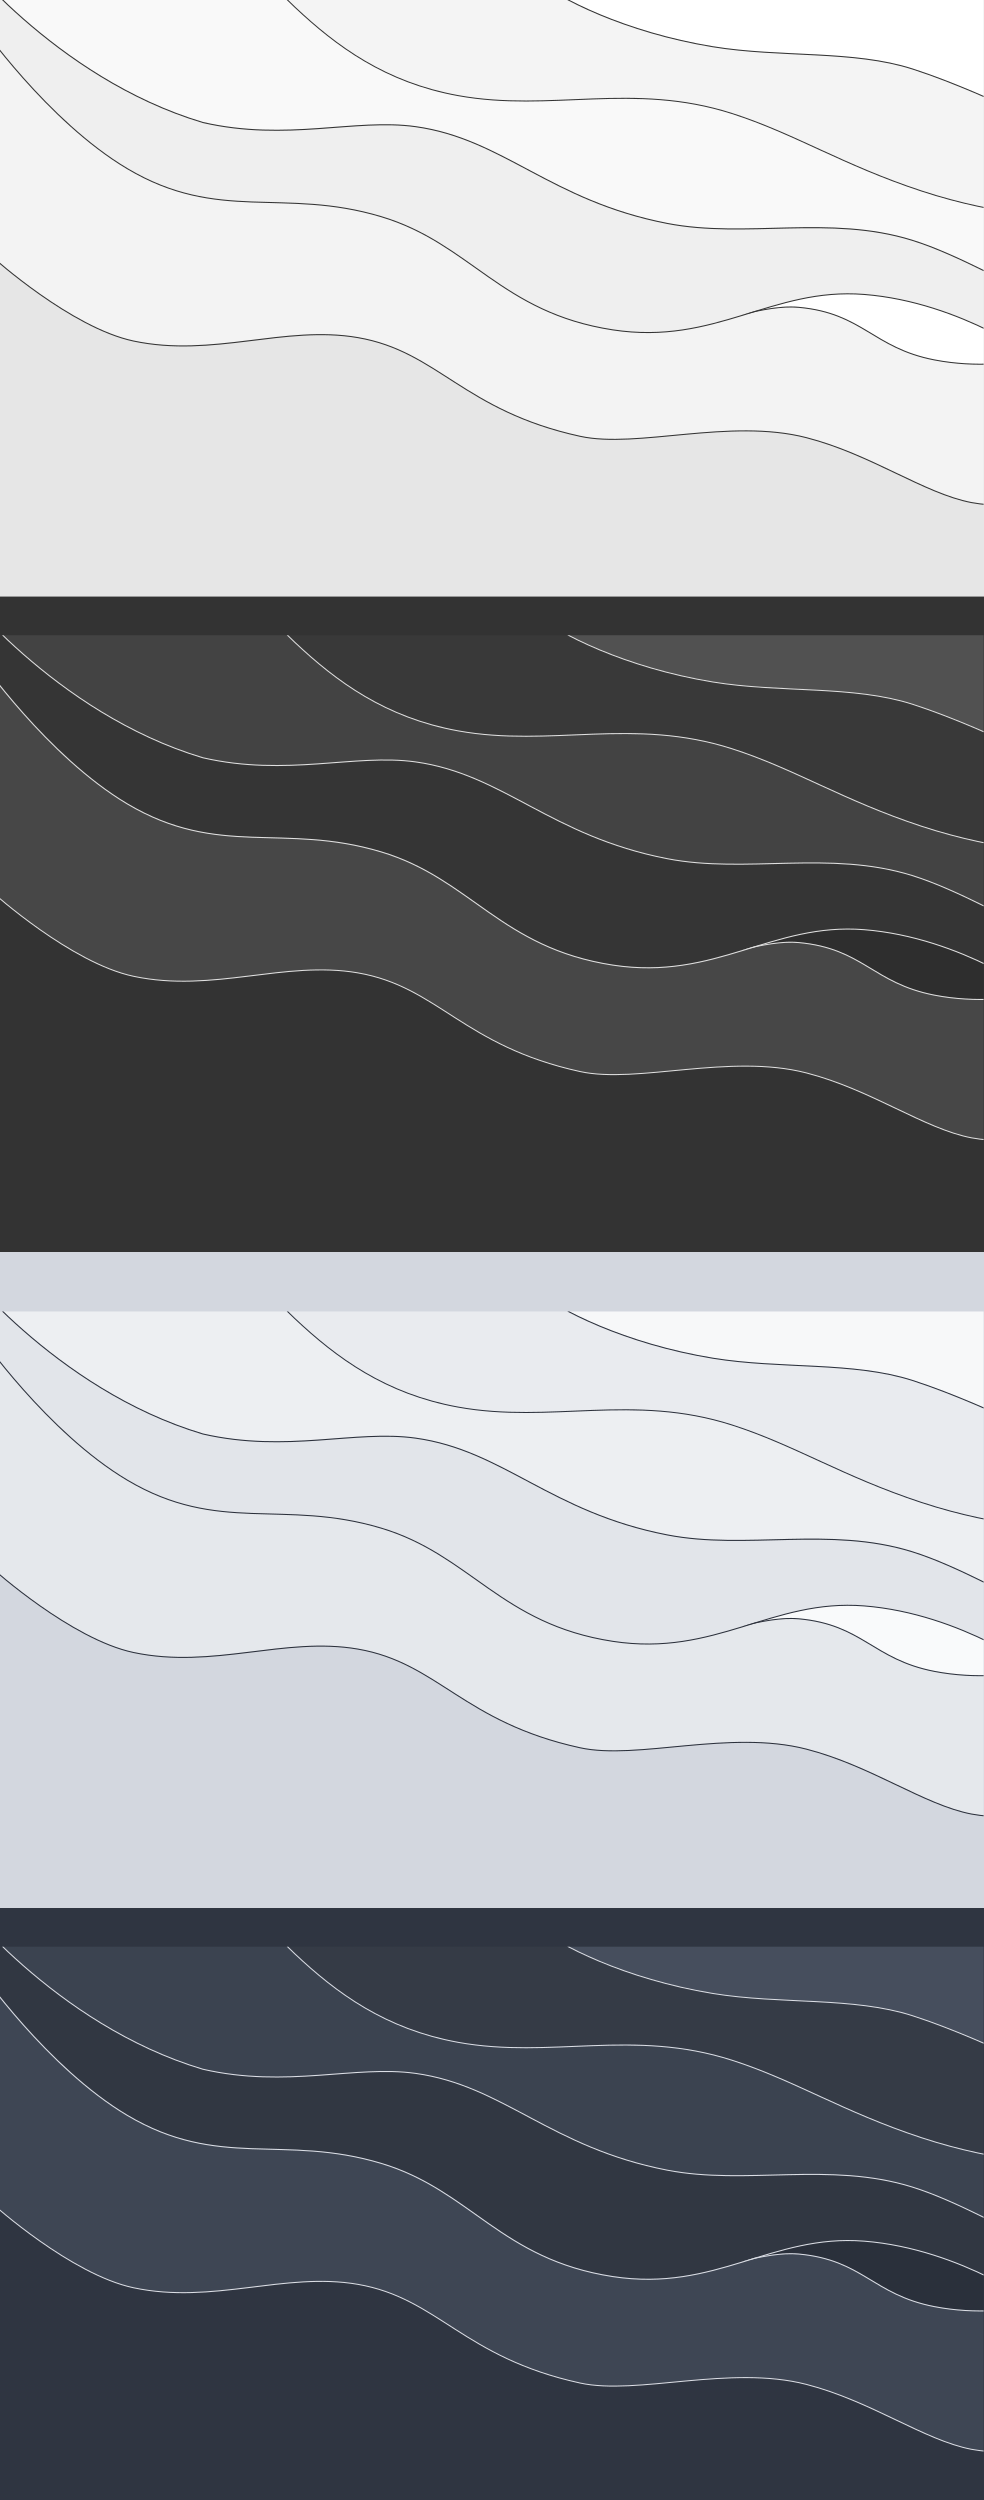
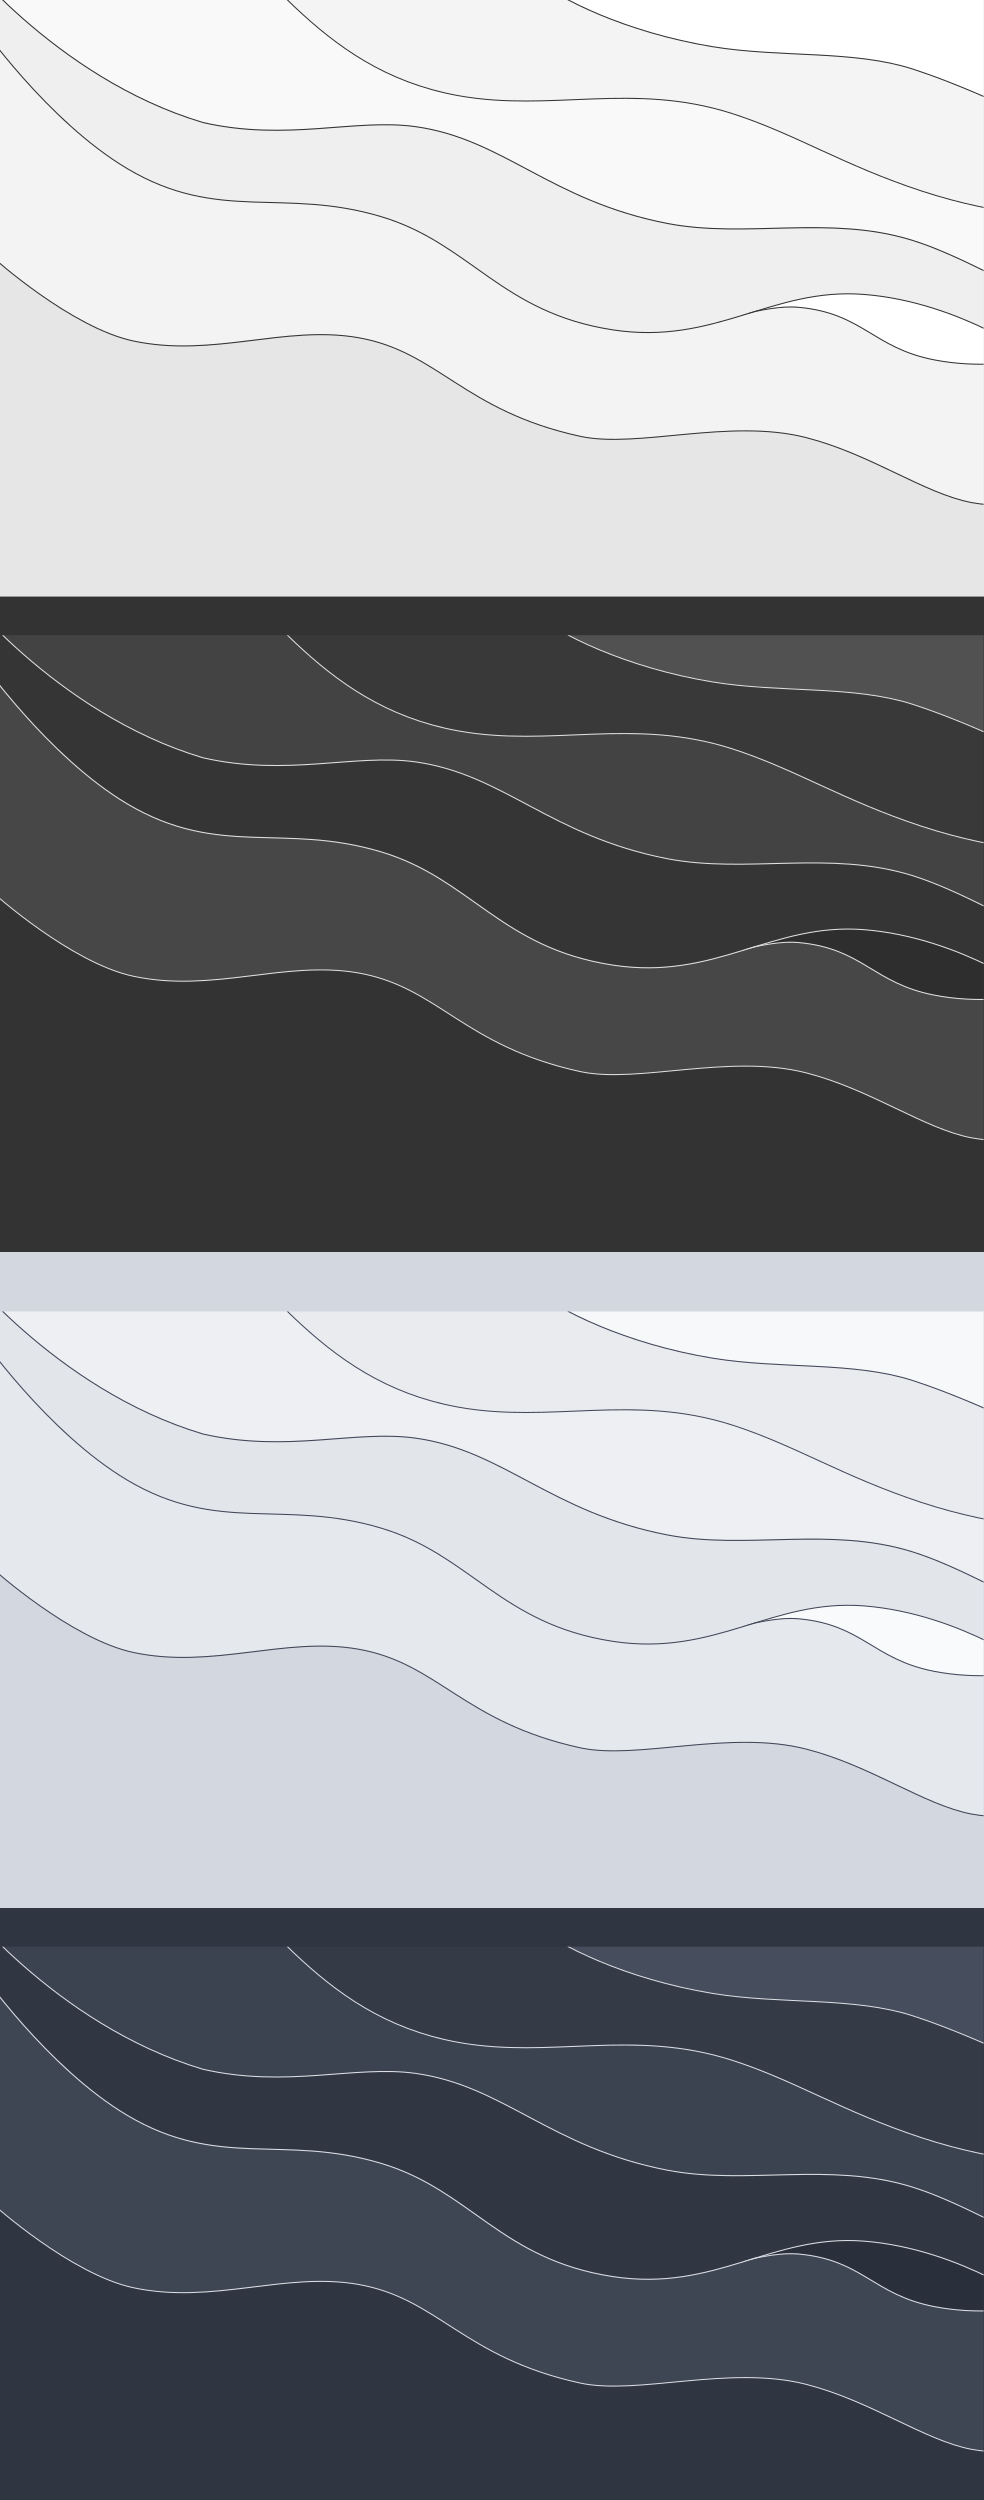
<svg xmlns="http://www.w3.org/2000/svg" width="1920" height="4880" version="1.1" viewBox="0 0 1920 4880" id="svg131">
  <defs id="defs5">
    <clipPath id="clipPath840">
      <rect width="508" height="285.75" fill="#d9d9d9" stroke-linecap="round" stroke-linejoin="round" stroke-width=".257" style="paint-order:stroke fill markers" id="rect2" />
    </clipPath>
  </defs>
  <rect x="-200" y="1164.1" width="2320" height="1280" rx=".996" ry=".975" fill="#333333" stop-color="#000000" stroke-linecap="round" stroke-linejoin="round" stroke-width="3.94" style="paint-order:normal" id="rect7" />
  <rect x="-200" y="-115.95" width="2320" height="1280" rx=".996" ry=".975" fill="#e6e6e6" stop-color="#000000" stroke-linecap="round" stroke-linejoin="round" stroke-width="3.94" style="paint-order:normal" id="rect9" />
  <g id="background-Light">
    <rect x="-1.04e-5" width="1920" height="1080" fill="none" stroke-width="3.78" id="rect11" />
    <g transform="matrix(3.7795 0 0 3.7795 -1.04e-5 0)" clip-path="url(#clipPath840)" stroke-linecap="round" id="g37">
      <path d="m-7.601 15.795 4.3 117.1s40.16 36.159 72.331 42.981c40.942 8.682 77.898-8.316 115.82-1.775 41.573 7.17 54.4 37.754 114.76 50.966 29.496 6.457 77.227-9.509 116.95 0.721 33.569 8.645 60.777 28.82 85.249 33.521 10.263 1.972 30.711 2.206 30.711 2.206l-0.79-75.919c-11.676 2.092-29.667 3.805-49.158 0.017-31.698-6.16-36.835-24.095-69.984-27.146-6.929-0.638-14.697 0.456-22.922 2.198-21.844 6.716-43.805 13.928-73.144 9.438-57.74-8.836-73.392-44.639-119.64-58.48-50.718-15.18-83.915 3.231-131-24.741-34.742-20.641-64.81-59.338-73.482-71.088z" color="#000000" fill="#ffffff" opacity=".5" stroke-width="1.058" style="-inkscape-stroke:none" id="path13" />
      <path id="path15" style="-inkscape-stroke:none;fill:#333333" d="M 528.91 -136.25 L -13.54 -131.588 L -3.821 133.142 L -3.653 133.293 C -3.653 133.293 6.409 142.352 20.497 152.264 C 34.585 162.175 52.693 172.957 68.921 176.398 C 110.063 185.122 147.047 168.122 184.761 174.627 C 205.432 178.192 218.943 187.568 234.902 197.768 C 250.861 207.968 269.242 218.966 299.498 225.588 C 314.393 228.849 333.726 226.448 354.301 224.543 C 374.876 222.638 396.682 221.219 416.43 226.305 C 449.873 234.917 477.035 255.092 501.711 259.832 C 512.094 261.827 532.516 262.048 532.516 262.048 L 533.057 262.055 L 533.051 261.514 L 528.91 -136.25 z M 527.861 -135.181 L 531.199 185.683 C 531.368 185.653 531.564 185.626 531.73 185.596 L 532.52 261.515 C 532.52 261.515 512.072 261.281 501.809 259.309 C 477.337 254.608 450.129 234.433 416.56 225.788 C 376.837 215.558 329.106 231.524 299.61 225.067 C 239.25 211.855 226.423 181.271 184.85 174.101 C 146.928 167.56 109.972 184.558 69.03 175.876 C 36.859 169.054 -3.301 132.895 -3.301 132.895 L -7.601 15.795 L -7.6 15.794 C -7.458 15.987 -7.2 16.319 -7.047 16.525 L -12.447 -130.537 L 527.861 -135.181 z " />
      <path d="m537.57 82.146 0.518 102.16c4.538-1.042 7.183-1.913 7.183-1.913l-0.727-99.669zm-100.01 69.333c-17.537 0.079-32.685 4.512-47.888 9.187 8.225-1.742 15.993-2.836 22.921-2.198 33.149 3.051 38.286 20.986 69.984 27.146 21.706 4.218 41.555 1.62 52.876-0.733-9.528-6.587-45.634-29.656-89.146-33.077-2.986-0.235-5.898-0.337-8.747-0.324z" color="#000000" fill="#ffffff" stroke-width="1.058" style="-inkscape-stroke:none" id="path17" />
      <path id="path19" style="-inkscape-stroke:none;fill:#333333" d="M 537.57 81.615 L 537.573 82.146 L 544.543 82.724 L 545.27 182.393 C 545.27 182.393 542.626 183.263 538.09 184.305 L 538.093 184.852 C 542.738 183.789 545.44 182.897 545.44 182.897 L 545.805 182.776 L 545.801 182.391 L 545.07 82.241 L 537.57 81.615 z M 408.61 158.285 C 402.777 158.263 396.443 159.238 389.811 160.637 C 387.487 161.346 385.167 162.051 382.834 162.761 C 393.625 160.183 403.803 158.19 412.542 158.995 C 429.025 160.512 438.476 165.7 447.855 171.329 C 457.233 176.957 466.536 183.036 482.474 186.134 C 504.598 190.433 524.79 187.682 536.067 185.291 C 535.922 185.19 535.679 185.031 535.451 184.881 C 524.13 187.234 504.282 189.832 482.577 185.614 C 450.879 179.454 445.742 161.518 412.593 158.467 C 411.294 158.348 409.966 158.289 408.61 158.285 z " />
      <path d="m-15.294-162.99 551.77 28.514-0.066-12.906zm4.235 149.88 0.71 25.136s35.014 50.363 76.23 74.85c47.085 27.972 80.282 9.561 131 24.741 46.248 13.841 61.9 49.644 119.64 58.48 53.078 8.122 82.01-22.056 129.78-18.301 50.803 3.994 91.798 34.942 91.798 34.942l-0.175-34.545c-1.777-0.453-3.468-0.879-6.205-1.603-7.633-2.017-36.279-19.226-60.594-26.778-42.652-13.248-85.919-0.805-126.45-8.678-60.435-11.738-84.454-43.625-130-49.987-31.395-4.385-66.568 7.779-109.85-2.145-55.32-16.542-96.821-55.448-115.88-76.113z" color="#000000" fill="#ffffff" opacity=".35" stroke-width="1.058" style="-inkscape-stroke:none" id="path21" />
      <path id="path23" style="-inkscape-stroke:none;fill:#333333" d="M -15.838 -163.53 L -10.873 12.21 L -10.783 12.341 C -10.783 12.341 24.235 62.76 65.611 87.343 C 89.244 101.383 109.448 103.793 130.001 104.585 C 150.554 105.377 171.459 104.571 196.731 112.136 C 219.75 119.025 235.16 131.381 252.09 143.18 C 269.02 154.978 287.472 166.199 316.441 170.632 C 343.091 174.71 363.707 169.166 383.557 163.102 C 403.408 157.039 422.494 150.466 446.26 152.334 C 496.872 156.313 537.78 187.172 537.78 187.172 L 538.634 187.817 L 538.628 186.747 L 536.933 -147.884 L -15.838 -163.53 z M -15.294 -162.99 L 536.41 -147.382 L 536.476 -134.476 L 535.944 -134.503 L 537.395 152.056 C 537.546 152.095 537.773 152.154 537.924 152.193 L 538.099 186.738 C 538.099 186.738 497.105 155.79 446.302 151.796 C 398.532 148.041 369.599 178.219 316.521 170.097 C 258.782 161.261 243.129 125.458 196.881 111.617 C 146.163 96.437 112.966 114.848 65.881 86.876 C 24.665 62.389 -10.349 12.026 -10.349 12.026 L -11.059 -13.11 L -11.055 -13.11 C -10.886 -12.927 -10.683 -12.718 -10.511 -12.532 L -14.748 -162.442 L 7.491 -161.813 L -15.294 -162.99 z " />
      <path d="m-15.294-162.99-7.374 136.39s50.481 66.573 127.49 89.603c43.282 9.924 78.455-2.239 109.85 2.145 45.546 6.362 69.565 38.249 130 49.987 40.531 7.873 83.798-4.57 126.45 8.678 24.315 7.552 52.961 24.761 60.594 26.778 7.633 2.017 11.58 2.957 11.58 2.957l2.939-41.765c-8.657-0.328-36.287-2.219-70.299-13.421-40.51-13.343-65.505-29.642-97.792-39.995-51.284-16.445-93.642-0.594-141.48-9.25-74.961-13.564-100.84-74.329-146.66-101.8-54.993-32.964-102.43-24.775-102.43-24.775l-2.282-71.214 517.48 12.45zm576.3 29.782-5.181 108.72 7.641-108.59z" color="#000000" fill="#ffffff" opacity=".75" stroke-width="1.058" style="-inkscape-stroke:none" id="path25" />
      <path id="path27" style="-inkscape-stroke:none;fill:#333333" d="M -15.793 -163.54 L -23.207 -26.42 L -23.09 -26.266 C -23.09 -26.266 27.453 40.431 104.67 63.523 L 104.688 63.529 L 104.703 63.533 C 148.137 73.492 183.391 61.327 214.603 65.685 C 237.269 68.851 254.587 78.372 273.843 88.608 C 293.099 98.844 314.281 109.784 344.573 115.668 C 385.276 123.574 428.502 111.144 470.963 124.334 C 483.068 128.094 496.292 134.273 507.44 139.768 C 513.014 142.516 518.067 145.09 522.213 147.108 C 526.359 149.127 529.57 150.587 531.579 151.118 C 539.216 153.136 543.172 154.079 543.172 154.079 L 543.778 154.223 L 543.823 153.601 L 564.03 -133.57 L -15.793 -163.54 z M -15.294 -162.99 L 502.771 -136.222 L 483.215 -136.692 L 560.981 -132.673 L 561.006 -133.208 L 563.466 -133.078 L 555.825 -24.488 L 556.924 -47.55 L 545.713 111.756 C 545.86 111.762 546.097 111.778 546.235 111.783 L 543.296 153.548 C 543.296 153.548 539.349 152.608 531.716 150.591 C 524.083 148.574 495.437 131.365 471.122 123.813 C 428.47 110.565 385.203 123.008 344.672 115.135 C 284.237 103.397 260.218 71.51 214.672 65.148 C 183.277 60.763 148.104 72.927 104.822 63.003 C 27.813 39.973 -22.668 -26.6 -22.668 -26.6 L -15.294 -162.99 z " />
      <path d="m-14.704-148.66 2.282 71.214s47.437-8.189 102.43 24.775c45.82 27.471 71.699 88.236 146.66 101.8 47.838 8.656 90.196-7.195 141.48 9.25 32.287 10.353 57.282 26.652 97.792 39.995 41.136 13.549 73.39 13.516 73.39 13.516l2.235-46.893c-7.393-1.859-19.188-5.005-25.663-7.709-9.852-4.115-32.68-14.871-54.483-21.887-30.63-9.857-68.317-5.8-103.27-11.527-45.175-7.402-79.837-25.061-91.939-35.185-22.152-18.533-31.647-42.896-31.647-42.896l-10.083-48.643 325.16-1.544 1.45-30.412z" color="#000000" fill="#ffffff" opacity=".55" stroke-width="1.058" style="-inkscape-stroke:none" id="path29" />
      <path id="path31" style="-inkscape-stroke:none;fill:#333333" d="M -15.25 -149.21 L -12.932 -76.829 L -12.332 -76.932 C -12.332 -76.932 34.892 -85.099 89.738 -52.224 C 112.538 -38.554 130.449 -16.529 152.049 3.821 C 173.649 24.172 198.97 42.837 236.576 49.641 C 284.579 58.327 326.879 42.485 377.986 58.874 C 410.195 69.202 435.205 85.505 475.775 98.868 C 516.989 112.442 549.33 112.411 549.33 112.411 L 549.834 112.411 L 549.859 111.907 L 561.64 -135.333 L -15.25 -149.21 z M -14.704 -148.66 L 561.089 -134.807 L 559.64 -104.394 L 559.106 -104.392 L 551.041 64.861 C 551.201 64.901 551.409 64.957 551.565 64.997 L 549.33 111.89 C 549.33 111.89 517.076 111.923 475.94 98.374 C 435.43 85.031 410.435 68.732 378.148 58.379 C 326.864 41.934 284.506 57.785 236.668 49.129 C 161.707 35.565 135.828 -25.2 90.008 -52.671 C 35.015 -85.635 -12.422 -77.446 -12.422 -77.446 L -14.704 -148.66 z " />
      <path d="m558.15 66.601s-22.397-5.203-32.249-9.318c-9.852-4.115-32.68-14.871-54.483-21.887-30.63-9.857-68.317-5.8-103.27-11.527-45.175-7.402-79.837-25.061-91.939-35.185-22.152-18.533-31.647-42.896-31.647-42.896l-10.083-48.643 340.06-1.615z" color="#000000" fill="#ffffff" stroke-width="1.058" style="-inkscape-stroke:none" id="path33" />
      <path id="path35" style="-inkscape-stroke:none;fill:#333333" d="M 575.12 -105 L 233.83 -103.379 L 244.053 -54.061 L 244.069 -54.018 C 244.069 -54.018 253.599 -29.54 275.869 -10.909 C 288.12 -0.66 322.797 16.975 368.062 24.392 C 403.114 30.136 440.787 26.094 471.253 35.9 C 493.008 42.901 515.808 53.644 525.694 57.773 C 535.663 61.937 558.026 67.117 558.026 67.117 L 558.615 67.254 L 558.672 66.652 L 575.12 -105 z M 574.539 -104.469 L 558.15 66.601 C 558.15 66.601 535.753 61.398 525.901 57.283 C 516.049 53.169 493.221 42.412 471.418 35.396 C 440.788 25.539 403.101 29.596 368.148 23.869 C 322.973 16.467 288.311 -1.192 276.209 -11.316 C 254.057 -29.849 244.562 -54.212 244.562 -54.212 L 234.479 -102.855 L 574.539 -104.469 z " />
    </g>
  </g>
  <g id="background-Dark">
    <rect x="-1.04e-5" y="1240" width="1920" height="1080" fill="none" stroke-width="3.78" id="rect40" />
    <g transform="matrix(3.7795 0 0 3.7795 -1.04e-5 1240)" clip-path="url(#clipPath840)" stroke-linecap="round" id="g66">
      <path d="m-7.601 15.795 4.3 117.1s40.16 36.159 72.331 42.981c40.942 8.682 77.898-8.316 115.82-1.775 41.573 7.17 54.4 37.754 114.76 50.966 29.496 6.457 77.227-9.509 116.95 0.721 33.569 8.645 60.777 28.82 85.249 33.521 10.263 1.972 30.711 2.206 30.711 2.206l-0.79-75.919c-11.676 2.092-29.667 3.805-49.158 0.017-31.698-6.16-36.835-24.095-69.984-27.146-6.929-0.638-14.697 0.456-22.922 2.198-21.844 6.716-43.805 13.928-73.144 9.438-57.74-8.836-73.392-44.639-119.64-58.48-50.718-15.18-83.915 3.231-131-24.741-34.742-20.641-64.81-59.338-73.482-71.088z" color="#000000" fill="#ffffff" opacity=".1" stroke-width="1.058" style="-inkscape-stroke:none" id="path42" />
      <path id="path44" style="-inkscape-stroke:none;fill:#e0e0e0;fill-opacity:1" d="M 528.91 -136.25 L -13.54 -131.588 L -3.821 133.142 L -3.653 133.293 C -3.653 133.293 6.409 142.352 20.497 152.264 C 34.585 162.175 52.693 172.957 68.921 176.398 C 110.063 185.122 147.047 168.122 184.761 174.627 C 205.432 178.192 218.943 187.568 234.902 197.768 C 250.861 207.968 269.242 218.966 299.498 225.588 C 314.393 228.849 333.726 226.448 354.301 224.543 C 374.876 222.638 396.682 221.219 416.43 226.305 C 449.873 234.917 477.035 255.092 501.711 259.832 C 512.094 261.827 532.516 262.048 532.516 262.048 L 533.057 262.055 L 533.051 261.514 L 528.91 -136.25 z M 527.861 -135.181 L 531.199 185.683 C 531.368 185.653 531.564 185.626 531.73 185.596 L 532.52 261.515 C 532.52 261.515 512.072 261.281 501.809 259.309 C 477.337 254.608 450.129 234.433 416.56 225.788 C 376.837 215.558 329.106 231.524 299.61 225.067 C 239.25 211.855 226.423 181.271 184.85 174.101 C 146.928 167.56 109.972 184.558 69.03 175.876 C 36.859 169.054 -3.301 132.895 -3.301 132.895 L -7.601 15.795 L -7.6 15.794 C -7.458 15.987 -7.2 16.319 -7.047 16.525 L -12.447 -130.537 L 527.861 -135.181 z " />
      <path d="m537.57 82.146 0.518 102.16c4.538-1.042 7.183-1.913 7.183-1.913l-0.727-99.669zm-100.01 69.333c-17.537 0.079-32.685 4.512-47.888 9.187 8.225-1.742 15.993-2.836 22.921-2.198 33.149 3.051 38.286 20.986 69.984 27.146 21.706 4.218 41.555 1.62 52.876-0.733-9.528-6.587-45.634-29.656-89.146-33.077-2.986-0.235-5.898-0.337-8.747-0.324z" color="#000000" fill="#000000" opacity=".1" stroke-width="1.058" style="-inkscape-stroke:none" id="path46" />
      <path id="path48" style="-inkscape-stroke:none;fill:#e0e0e0;fill-opacity:1" d="M 537.57 81.615 L 537.573 82.146 L 544.543 82.724 L 545.27 182.393 C 545.27 182.393 542.626 183.263 538.09 184.305 L 538.093 184.852 C 542.738 183.789 545.44 182.897 545.44 182.897 L 545.805 182.776 L 545.801 182.391 L 545.07 82.241 L 537.57 81.615 z M 408.61 158.285 C 402.777 158.263 396.443 159.238 389.811 160.637 C 387.487 161.346 385.167 162.051 382.834 162.761 C 393.625 160.183 403.803 158.19 412.542 158.995 C 429.025 160.512 438.476 165.7 447.855 171.329 C 457.233 176.957 466.536 183.036 482.474 186.134 C 504.598 190.433 524.79 187.682 536.067 185.291 C 535.922 185.19 535.679 185.031 535.451 184.881 C 524.13 187.234 504.282 189.832 482.577 185.614 C 450.879 179.454 445.742 161.518 412.593 158.467 C 411.294 158.348 409.966 158.289 408.61 158.285 z " />
      <path d="m-15.294-162.99 551.77 28.514-0.066-12.906zm4.235 149.88 0.71 25.136s35.014 50.363 76.23 74.85c47.085 27.972 80.282 9.561 131 24.741 46.248 13.841 61.9 49.644 119.64 58.48 53.078 8.122 82.01-22.056 129.78-18.301 50.803 3.994 91.798 34.942 91.798 34.942l-0.175-34.545c-1.777-0.453-3.468-0.879-6.205-1.603-7.633-2.017-36.279-19.226-60.594-26.778-42.652-13.248-85.919-0.805-126.45-8.678-60.435-11.738-84.454-43.625-130-49.987-31.395-4.385-66.568 7.779-109.85-2.145-55.32-16.542-96.821-55.448-115.88-76.113z" color="#000000" fill="#ffffff" opacity=".01" stroke-width="1.058" style="-inkscape-stroke:none" id="path50" />
      <path id="path52" style="-inkscape-stroke:none;fill:#e0e0e0;fill-opacity:1" d="M -15.838 -163.53 L -10.873 12.21 L -10.783 12.341 C -10.783 12.341 24.235 62.76 65.611 87.343 C 89.244 101.383 109.448 103.793 130.001 104.585 C 150.554 105.377 171.459 104.571 196.731 112.136 C 219.75 119.025 235.16 131.381 252.09 143.18 C 269.02 154.978 287.472 166.199 316.441 170.632 C 343.091 174.71 363.707 169.166 383.557 163.102 C 403.408 157.039 422.494 150.466 446.26 152.334 C 496.872 156.313 537.78 187.172 537.78 187.172 L 538.634 187.817 L 538.628 186.747 L 536.933 -147.884 L -15.838 -163.53 z M -15.294 -162.99 L 536.41 -147.382 L 536.476 -134.476 L 535.944 -134.503 L 537.395 152.056 C 537.546 152.095 537.773 152.154 537.924 152.193 L 538.099 186.738 C 538.099 186.738 497.105 155.79 446.302 151.796 C 398.532 148.041 369.599 178.219 316.521 170.097 C 258.782 161.261 243.129 125.458 196.881 111.617 C 146.163 96.437 112.966 114.848 65.881 86.876 C 24.665 62.389 -10.349 12.026 -10.349 12.026 L -11.059 -13.11 L -11.055 -13.11 C -10.886 -12.927 -10.683 -12.718 -10.511 -12.532 L -14.748 -162.442 L 7.491 -161.813 L -15.294 -162.99 z " />
      <path d="m-15.294-162.99-7.374 136.39s50.481 66.573 127.49 89.603c43.282 9.924 78.455-2.239 109.85 2.145 45.546 6.362 69.565 38.249 130 49.987 40.531 7.873 83.798-4.57 126.45 8.678 24.315 7.552 52.961 24.761 60.594 26.778 7.633 2.017 11.58 2.957 11.58 2.957l2.939-41.765c-8.657-0.328-36.287-2.219-70.299-13.421-40.51-13.343-65.505-29.642-97.792-39.995-51.284-16.445-93.642-0.594-141.48-9.25-74.961-13.564-100.84-74.329-146.66-101.8-54.993-32.964-102.43-24.775-102.43-24.775l-2.282-71.214 517.48 12.45zm576.3 29.782-5.181 108.72 7.641-108.59z" color="#000000" fill="#ffffff" opacity=".08" stroke-width="1.058" style="-inkscape-stroke:none" id="path54" />
      <path id="path56" style="-inkscape-stroke:none;fill:#e0e0e0;fill-opacity:1" d="M -15.793 -163.54 L -23.207 -26.42 L -23.09 -26.266 C -23.09 -26.266 27.453 40.431 104.67 63.523 L 104.688 63.529 L 104.703 63.533 C 148.137 73.492 183.391 61.327 214.603 65.685 C 237.269 68.851 254.587 78.372 273.843 88.608 C 293.099 98.844 314.281 109.784 344.573 115.668 C 385.276 123.574 428.502 111.144 470.963 124.334 C 483.068 128.094 496.292 134.273 507.44 139.768 C 513.014 142.516 518.067 145.09 522.213 147.108 C 526.359 149.127 529.57 150.587 531.579 151.118 C 539.216 153.136 543.172 154.079 543.172 154.079 L 543.778 154.223 L 543.823 153.601 L 564.03 -133.57 L -15.793 -163.54 z M -15.294 -162.99 L 502.771 -136.222 L 483.215 -136.692 L 560.981 -132.673 L 561.006 -133.208 L 563.466 -133.078 L 555.825 -24.488 L 556.924 -47.55 L 545.713 111.756 C 545.86 111.762 546.097 111.778 546.235 111.783 L 543.296 153.548 C 543.296 153.548 539.349 152.608 531.716 150.591 C 524.083 148.574 495.437 131.365 471.122 123.813 C 428.47 110.565 385.203 123.008 344.672 115.135 C 284.237 103.397 260.218 71.51 214.672 65.148 C 183.277 60.763 148.104 72.927 104.822 63.003 C 27.813 39.973 -22.668 -26.6 -22.668 -26.6 L -15.294 -162.99 z " />
      <path d="m-14.704-148.66 2.282 71.214s47.437-8.189 102.43 24.775c45.82 27.471 71.699 88.236 146.66 101.8 47.838 8.656 90.196-7.195 141.48 9.25 32.287 10.353 57.282 26.652 97.792 39.995 41.136 13.549 73.39 13.516 73.39 13.516l2.235-46.893c-7.393-1.859-19.188-5.005-25.663-7.709-9.852-4.115-32.68-14.871-54.483-21.887-30.63-9.857-68.317-5.8-103.27-11.527-45.175-7.402-79.837-25.061-91.939-35.185-22.152-18.533-31.647-42.896-31.647-42.896l-10.083-48.643 325.16-1.544 1.45-30.412z" color="#000000" fill="#ffffff" opacity=".03" stroke-width="1.058" style="-inkscape-stroke:none" id="path58" />
      <path id="path60" style="-inkscape-stroke:none;fill:#e0e0e0;fill-opacity:1" d="M -15.25 -149.21 L -12.932 -76.829 L -12.332 -76.932 C -12.332 -76.932 34.892 -85.099 89.738 -52.224 C 112.538 -38.554 130.449 -16.529 152.049 3.821 C 173.649 24.172 198.97 42.837 236.576 49.641 C 284.579 58.327 326.879 42.485 377.986 58.874 C 410.195 69.202 435.205 85.505 475.775 98.868 C 516.989 112.442 549.33 112.411 549.33 112.411 L 549.834 112.411 L 549.859 111.907 L 561.64 -135.333 L -15.25 -149.21 z M -14.704 -148.66 L 561.089 -134.807 L 559.64 -104.394 L 559.106 -104.392 L 551.041 64.861 C 551.201 64.901 551.409 64.957 551.565 64.997 L 549.33 111.89 C 549.33 111.89 517.076 111.923 475.94 98.374 C 435.43 85.031 410.435 68.732 378.148 58.379 C 326.864 41.934 284.506 57.785 236.668 49.129 C 161.707 35.565 135.828 -25.2 90.008 -52.671 C 35.015 -85.635 -12.422 -77.446 -12.422 -77.446 L -14.704 -148.66 z " />
      <path d="m558.15 66.601s-22.397-5.203-32.249-9.318c-9.852-4.115-32.68-14.871-54.483-21.887-30.63-9.857-68.317-5.8-103.27-11.527-45.175-7.402-79.837-25.061-91.939-35.185-22.152-18.533-31.647-42.896-31.647-42.896l-10.083-48.643 340.06-1.615z" color="#000000" fill="#ffffff" opacity=".15" stroke-width="1.058" style="-inkscape-stroke:none" id="path62" />
      <path id="path64" style="-inkscape-stroke:none;fill:#e0e0e0;fill-opacity:1" d="M 575.12 -105 L 233.83 -103.379 L 244.053 -54.061 L 244.069 -54.018 C 244.069 -54.018 253.599 -29.54 275.869 -10.909 C 288.12 -0.66 322.797 16.975 368.062 24.392 C 403.114 30.136 440.787 26.094 471.253 35.9 C 493.008 42.901 515.808 53.644 525.694 57.773 C 535.663 61.937 558.026 67.117 558.026 67.117 L 558.615 67.254 L 558.672 66.652 L 575.12 -105 z M 574.539 -104.469 L 558.15 66.601 C 558.15 66.601 535.753 61.398 525.901 57.283 C 516.049 53.169 493.221 42.412 471.418 35.396 C 440.788 25.539 403.101 29.596 368.148 23.869 C 322.973 16.467 288.311 -1.192 276.209 -11.316 C 254.057 -29.849 244.562 -54.212 244.562 -54.212 L 234.479 -102.855 L 574.539 -104.469 z " />
    </g>
  </g>
  <rect x="-200" y="3724.1" width="2320" height="1280" rx=".996" ry=".975" fill="#2f3541" stop-color="#000000" stroke-linecap="round" stroke-linejoin="round" stroke-width="3.94" style="paint-order:normal" id="rect69" />
  <rect x="-200" y="2444.1" width="2320" height="1280" rx=".996" ry=".975" fill="#d3d7df" stop-color="#000000" stroke-linecap="round" stroke-linejoin="round" stroke-width="3.94" style="paint-order:normal" id="rect71" />
  <g id="background-Light-nord">
    <rect x="-1.04e-5" y="2560" width="1920" height="1080" fill="none" stroke-width="3.78" id="rect73" />
    <g transform="matrix(3.7795 0 0 3.7795 -1.04e-5 2560)" clip-path="url(#clipPath840)" stroke-linecap="round" id="g99">
      <path d="m-7.601 15.795 4.3 117.1s40.16 36.159 72.331 42.981c40.942 8.682 77.898-8.316 115.82-1.775 41.573 7.17 54.4 37.754 114.76 50.966 29.496 6.457 77.227-9.509 116.95 0.721 33.569 8.645 60.777 28.82 85.249 33.521 10.263 1.972 30.711 2.206 30.711 2.206l-0.79-75.919c-11.676 2.092-29.667 3.805-49.158 0.017-31.698-6.16-36.835-24.095-69.984-27.146-6.929-0.638-14.697 0.456-22.922 2.198-21.844 6.716-43.805 13.928-73.144 9.438-57.74-8.836-73.392-44.639-119.64-58.48-50.718-15.18-83.915 3.231-131-24.741-34.742-20.641-64.81-59.338-73.482-71.088z" color="#000000" fill="#ffffff" opacity=".42" stroke-width="1.058" style="-inkscape-stroke:none" id="path75" />
-       <path id="path77" style="-inkscape-stroke:none;fill:#2b303b;fill-opacity:1" d="M 528.91 -136.25 L -13.54 -131.588 L -3.821 133.142 L -3.653 133.293 C -3.653 133.293 6.409 142.352 20.497 152.264 C 34.585 162.175 52.693 172.957 68.921 176.398 C 110.063 185.122 147.047 168.122 184.761 174.627 C 205.432 178.192 218.943 187.568 234.902 197.768 C 250.861 207.968 269.242 218.966 299.498 225.588 C 314.393 228.849 333.726 226.448 354.301 224.543 C 374.876 222.638 396.682 221.219 416.43 226.305 C 449.873 234.917 477.035 255.092 501.711 259.832 C 512.094 261.827 532.516 262.048 532.516 262.048 L 533.057 262.055 L 533.051 261.514 L 528.91 -136.25 z M 527.861 -135.181 L 531.199 185.683 C 531.368 185.653 531.564 185.626 531.73 185.596 L 532.52 261.515 C 532.52 261.515 512.072 261.281 501.809 259.309 C 477.337 254.608 450.129 234.433 416.56 225.788 C 376.837 215.558 329.106 231.524 299.61 225.067 C 239.25 211.855 226.423 181.271 184.85 174.101 C 146.928 167.56 109.972 184.558 69.03 175.876 C 36.859 169.054 -3.301 132.895 -3.301 132.895 L -7.601 15.795 L -7.6 15.794 C -7.458 15.987 -7.2 16.319 -7.047 16.525 L -12.447 -130.537 L 527.861 -135.181 z " />
+       <path id="path77" style="-inkscape-stroke:none;fill:#414558;fill-opacity:1" d="M 528.91 -136.25 L -13.54 -131.588 L -3.821 133.142 L -3.653 133.293 C -3.653 133.293 6.409 142.352 20.497 152.264 C 34.585 162.175 52.693 172.957 68.921 176.398 C 110.063 185.122 147.047 168.122 184.761 174.627 C 205.432 178.192 218.943 187.568 234.902 197.768 C 250.861 207.968 269.242 218.966 299.498 225.588 C 314.393 228.849 333.726 226.448 354.301 224.543 C 374.876 222.638 396.682 221.219 416.43 226.305 C 449.873 234.917 477.035 255.092 501.711 259.832 C 512.094 261.827 532.516 262.048 532.516 262.048 L 533.057 262.055 L 533.051 261.514 L 528.91 -136.25 z M 527.861 -135.181 L 531.199 185.683 C 531.368 185.653 531.564 185.626 531.73 185.596 L 532.52 261.515 C 532.52 261.515 512.072 261.281 501.809 259.309 C 477.337 254.608 450.129 234.433 416.56 225.788 C 376.837 215.558 329.106 231.524 299.61 225.067 C 239.25 211.855 226.423 181.271 184.85 174.101 C 146.928 167.56 109.972 184.558 69.03 175.876 C 36.859 169.054 -3.301 132.895 -3.301 132.895 L -7.601 15.795 L -7.6 15.794 C -7.458 15.987 -7.2 16.319 -7.047 16.525 L -12.447 -130.537 L 527.861 -135.181 z " />
      <path d="m537.57 82.146 0.518 102.16c4.538-1.042 7.183-1.913 7.183-1.913l-0.727-99.669zm-100.01 69.333c-17.537 0.079-32.685 4.512-47.888 9.187 8.225-1.742 15.993-2.836 22.921-2.198 33.149 3.051 38.286 20.986 69.984 27.146 21.706 4.218 41.555 1.62 52.876-0.733-9.528-6.587-45.634-29.656-89.146-33.077-2.986-0.235-5.898-0.337-8.747-0.324z" color="#000000" fill="#ffffff" opacity=".86" stroke-width="1.058" style="-inkscape-stroke:none" id="path79" />
-       <path id="path81" style="-inkscape-stroke:none;fill:#2b303b;fill-opacity:1" d="M 537.57 81.615 L 537.573 82.146 L 544.543 82.724 L 545.27 182.393 C 545.27 182.393 542.626 183.263 538.09 184.305 L 538.093 184.852 C 542.738 183.789 545.44 182.897 545.44 182.897 L 545.805 182.776 L 545.801 182.391 L 545.07 82.241 L 537.57 81.615 z M 408.61 158.285 C 402.777 158.263 396.443 159.238 389.811 160.637 C 387.487 161.346 385.167 162.051 382.834 162.761 C 393.625 160.183 403.803 158.19 412.542 158.995 C 429.025 160.512 438.476 165.7 447.855 171.329 C 457.233 176.957 466.536 183.036 482.474 186.134 C 504.598 190.433 524.79 187.682 536.067 185.291 C 535.922 185.19 535.679 185.031 535.451 184.881 C 524.13 187.234 504.282 189.832 482.577 185.614 C 450.879 179.454 445.742 161.518 412.593 158.467 C 411.294 158.348 409.966 158.289 408.61 158.285 z " />
+       <path id="path81" style="-inkscape-stroke:none;fill:#414558;fill-opacity:1" d="M 537.57 81.615 L 537.573 82.146 L 544.543 82.724 L 545.27 182.393 C 545.27 182.393 542.626 183.263 538.09 184.305 L 538.093 184.852 C 542.738 183.789 545.44 182.897 545.44 182.897 L 545.805 182.776 L 545.801 182.391 L 545.07 82.241 L 537.57 81.615 z M 408.61 158.285 C 402.777 158.263 396.443 159.238 389.811 160.637 C 387.487 161.346 385.167 162.051 382.834 162.761 C 393.625 160.183 403.803 158.19 412.542 158.995 C 429.025 160.512 438.476 165.7 447.855 171.329 C 457.233 176.957 466.536 183.036 482.474 186.134 C 504.598 190.433 524.79 187.682 536.067 185.291 C 535.922 185.19 535.679 185.031 535.451 184.881 C 524.13 187.234 504.282 189.832 482.577 185.614 C 450.879 179.454 445.742 161.518 412.593 158.467 C 411.294 158.348 409.966 158.289 408.61 158.285 z " />
      <path d="m-15.294-162.99 551.77 28.514-0.066-12.906zm4.235 149.88 0.71 25.136s35.014 50.363 76.23 74.85c47.085 27.972 80.282 9.561 131 24.741 46.248 13.841 61.9 49.644 119.64 58.48 53.078 8.122 82.01-22.056 129.78-18.301 50.803 3.994 91.798 34.942 91.798 34.942l-0.175-34.545c-1.777-0.453-3.468-0.879-6.205-1.603-7.633-2.017-36.279-19.226-60.594-26.778-42.652-13.248-85.919-0.805-126.45-8.678-60.435-11.738-84.454-43.625-130-49.987-31.395-4.385-66.568 7.779-109.85-2.145-55.32-16.542-96.821-55.448-115.88-76.113z" color="#000000" fill="#ffffff" opacity=".35" stroke-width="1.058" style="-inkscape-stroke:none" id="path83" />
-       <path id="path85" style="-inkscape-stroke:none;fill:#2b303b;fill-opacity:1" d="M -15.838 -163.53 L -10.873 12.21 L -10.783 12.341 C -10.783 12.341 24.235 62.76 65.611 87.343 C 89.244 101.383 109.448 103.793 130.001 104.585 C 150.554 105.377 171.459 104.571 196.731 112.136 C 219.75 119.025 235.16 131.381 252.09 143.18 C 269.02 154.978 287.472 166.199 316.441 170.632 C 343.091 174.71 363.707 169.166 383.557 163.102 C 403.408 157.039 422.494 150.466 446.26 152.334 C 496.872 156.313 537.78 187.172 537.78 187.172 L 538.634 187.817 L 538.628 186.747 L 536.933 -147.884 L -15.838 -163.53 z M -15.294 -162.99 L 536.41 -147.382 L 536.476 -134.476 L 535.944 -134.503 L 537.395 152.056 C 537.546 152.095 537.773 152.154 537.924 152.193 L 538.099 186.738 C 538.099 186.738 497.105 155.79 446.302 151.796 C 398.532 148.041 369.599 178.219 316.521 170.097 C 258.782 161.261 243.129 125.458 196.881 111.617 C 146.163 96.437 112.966 114.848 65.881 86.876 C 24.665 62.389 -10.349 12.026 -10.349 12.026 L -11.059 -13.11 L -11.055 -13.11 C -10.886 -12.927 -10.683 -12.718 -10.511 -12.532 L -14.748 -162.442 L 7.491 -161.813 L -15.294 -162.99 z " />
+       <path id="path85" style="-inkscape-stroke:none;fill:#414558;fill-opacity:1" d="M -15.838 -163.53 L -10.873 12.21 L -10.783 12.341 C -10.783 12.341 24.235 62.76 65.611 87.343 C 89.244 101.383 109.448 103.793 130.001 104.585 C 150.554 105.377 171.459 104.571 196.731 112.136 C 219.75 119.025 235.16 131.381 252.09 143.18 C 269.02 154.978 287.472 166.199 316.441 170.632 C 343.091 174.71 363.707 169.166 383.557 163.102 C 403.408 157.039 422.494 150.466 446.26 152.334 C 496.872 156.313 537.78 187.172 537.78 187.172 L 538.634 187.817 L 538.628 186.747 L 536.933 -147.884 L -15.838 -163.53 z M -15.294 -162.99 L 536.41 -147.382 L 536.476 -134.476 L 535.944 -134.503 L 537.395 152.056 C 537.546 152.095 537.773 152.154 537.924 152.193 L 538.099 186.738 C 538.099 186.738 497.105 155.79 446.302 151.796 C 398.532 148.041 369.599 178.219 316.521 170.097 C 258.782 161.261 243.129 125.458 196.881 111.617 C 146.163 96.437 112.966 114.848 65.881 86.876 C 24.665 62.389 -10.349 12.026 -10.349 12.026 L -11.059 -13.11 L -11.055 -13.11 C -10.886 -12.927 -10.683 -12.718 -10.511 -12.532 L -14.748 -162.442 L 7.491 -161.813 L -15.294 -162.99 z " />
      <path d="m-15.294-162.99-7.374 136.39s50.481 66.573 127.49 89.603c43.282 9.924 78.455-2.239 109.85 2.145 45.546 6.362 69.565 38.249 130 49.987 40.531 7.873 83.798-4.57 126.45 8.678 24.315 7.552 52.961 24.761 60.594 26.778 7.633 2.017 11.58 2.957 11.58 2.957l2.939-41.765c-8.657-0.328-36.287-2.219-70.299-13.421-40.51-13.343-65.505-29.642-97.792-39.995-51.284-16.445-93.642-0.594-141.48-9.25-74.961-13.564-100.84-74.329-146.66-101.8-54.993-32.964-102.43-24.775-102.43-24.775l-2.282-71.214 517.48 12.45zm576.3 29.782-5.181 108.72 7.641-108.59z" color="#000000" fill="#ffffff" opacity=".6" stroke-width="1.058" style="-inkscape-stroke:none" id="path87" />
-       <path id="path89" style="-inkscape-stroke:none;fill:#2b303b;fill-opacity:1" d="M -15.793 -163.54 L -23.207 -26.42 L -23.09 -26.266 C -23.09 -26.266 27.453 40.431 104.67 63.523 L 104.688 63.529 L 104.703 63.533 C 148.137 73.492 183.391 61.327 214.603 65.685 C 237.269 68.851 254.587 78.372 273.843 88.608 C 293.099 98.844 314.281 109.784 344.573 115.668 C 385.276 123.574 428.502 111.144 470.963 124.334 C 483.068 128.094 496.292 134.273 507.44 139.768 C 513.014 142.516 518.067 145.09 522.213 147.108 C 526.359 149.127 529.57 150.587 531.579 151.118 C 539.216 153.136 543.172 154.079 543.172 154.079 L 543.778 154.223 L 543.823 153.601 L 564.03 -133.57 L -15.793 -163.54 z M -15.294 -162.99 L 502.771 -136.222 L 483.215 -136.692 L 560.981 -132.673 L 561.006 -133.208 L 563.466 -133.078 L 555.825 -24.488 L 556.924 -47.55 L 545.713 111.756 C 545.86 111.762 546.097 111.778 546.235 111.783 L 543.296 153.548 C 543.296 153.548 539.349 152.608 531.716 150.591 C 524.083 148.574 495.437 131.365 471.122 123.813 C 428.47 110.565 385.203 123.008 344.672 115.135 C 284.237 103.397 260.218 71.51 214.672 65.148 C 183.277 60.763 148.104 72.927 104.822 63.003 C 27.813 39.973 -22.668 -26.6 -22.668 -26.6 L -15.294 -162.99 z " />
+       <path id="path89" style="-inkscape-stroke:none;fill:#414558;fill-opacity:1" d="M -15.793 -163.54 L -23.207 -26.42 L -23.09 -26.266 C -23.09 -26.266 27.453 40.431 104.67 63.523 L 104.688 63.529 L 104.703 63.533 C 148.137 73.492 183.391 61.327 214.603 65.685 C 237.269 68.851 254.587 78.372 273.843 88.608 C 293.099 98.844 314.281 109.784 344.573 115.668 C 385.276 123.574 428.502 111.144 470.963 124.334 C 483.068 128.094 496.292 134.273 507.44 139.768 C 513.014 142.516 518.067 145.09 522.213 147.108 C 526.359 149.127 529.57 150.587 531.579 151.118 C 539.216 153.136 543.172 154.079 543.172 154.079 L 543.778 154.223 L 543.823 153.601 L 564.03 -133.57 L -15.793 -163.54 z M -15.294 -162.99 L 502.771 -136.222 L 483.215 -136.692 L 560.981 -132.673 L 561.006 -133.208 L 563.466 -133.078 L 555.825 -24.488 L 556.924 -47.55 L 545.713 111.756 C 545.86 111.762 546.097 111.778 546.235 111.783 L 543.296 153.548 C 543.296 153.548 539.349 152.608 531.716 150.591 C 524.083 148.574 495.437 131.365 471.122 123.813 C 428.47 110.565 385.203 123.008 344.672 115.135 C 284.237 103.397 260.218 71.51 214.672 65.148 C 183.277 60.763 148.104 72.927 104.822 63.003 C 27.813 39.973 -22.668 -26.6 -22.668 -26.6 L -15.294 -162.99 z " />
      <path d="m-14.704-148.66 2.282 71.214s47.437-8.189 102.43 24.775c45.82 27.471 71.699 88.236 146.66 101.8 47.838 8.656 90.196-7.195 141.48 9.25 32.287 10.353 57.282 26.652 97.792 39.995 41.136 13.549 73.39 13.516 73.39 13.516l2.235-46.893c-7.393-1.859-19.188-5.005-25.663-7.709-9.852-4.115-32.68-14.871-54.483-21.887-30.63-9.857-68.317-5.8-103.27-11.527-45.175-7.402-79.837-25.061-91.939-35.185-22.152-18.533-31.647-42.896-31.647-42.896l-10.083-48.643 325.16-1.544 1.45-30.412z" color="#000000" fill="#ffffff" opacity=".51" stroke-width="1.058" style="-inkscape-stroke:none" id="path91" />
-       <path id="path93" style="-inkscape-stroke:none;fill:#2b303b;fill-opacity:1" d="M -15.25 -149.21 L -12.932 -76.829 L -12.332 -76.932 C -12.332 -76.932 34.892 -85.099 89.738 -52.224 C 112.538 -38.554 130.449 -16.529 152.049 3.821 C 173.649 24.172 198.97 42.837 236.576 49.641 C 284.579 58.327 326.879 42.485 377.986 58.874 C 410.195 69.202 435.205 85.505 475.775 98.868 C 516.989 112.442 549.33 112.411 549.33 112.411 L 549.834 112.411 L 549.859 111.907 L 561.64 -135.333 L -15.25 -149.21 z M -14.704 -148.66 L 561.089 -134.807 L 559.64 -104.394 L 559.106 -104.392 L 551.041 64.861 C 551.201 64.901 551.409 64.957 551.565 64.997 L 549.33 111.89 C 549.33 111.89 517.076 111.923 475.94 98.374 C 435.43 85.031 410.435 68.732 378.148 58.379 C 326.864 41.934 284.506 57.785 236.668 49.129 C 161.707 35.565 135.828 -25.2 90.008 -52.671 C 35.015 -85.635 -12.422 -77.446 -12.422 -77.446 L -14.704 -148.66 z " />
+       <path id="path93" style="-inkscape-stroke:none;fill:#414558;fill-opacity:1" d="M -15.25 -149.21 L -12.932 -76.829 L -12.332 -76.932 C -12.332 -76.932 34.892 -85.099 89.738 -52.224 C 112.538 -38.554 130.449 -16.529 152.049 3.821 C 173.649 24.172 198.97 42.837 236.576 49.641 C 284.579 58.327 326.879 42.485 377.986 58.874 C 410.195 69.202 435.205 85.505 475.775 98.868 C 516.989 112.442 549.33 112.411 549.33 112.411 L 549.834 112.411 L 549.859 111.907 L 561.64 -135.333 L -15.25 -149.21 z M -14.704 -148.66 L 561.089 -134.807 L 559.64 -104.394 L 559.106 -104.392 L 551.041 64.861 C 551.201 64.901 551.409 64.957 551.565 64.997 L 549.33 111.89 C 549.33 111.89 517.076 111.923 475.94 98.374 C 435.43 85.031 410.435 68.732 378.148 58.379 C 326.864 41.934 284.506 57.785 236.668 49.129 C 161.707 35.565 135.828 -25.2 90.008 -52.671 C 35.015 -85.635 -12.422 -77.446 -12.422 -77.446 L -14.704 -148.66 z " />
      <path d="m558.15 66.601s-22.397-5.203-32.249-9.318c-9.852-4.115-32.68-14.871-54.483-21.887-30.63-9.857-68.317-5.8-103.27-11.527-45.175-7.402-79.837-25.061-91.939-35.185-22.152-18.533-31.647-42.896-31.647-42.896l-10.083-48.643 340.06-1.615z" color="#000000" fill="#ffffff" opacity=".82" stroke-width="1.058" style="-inkscape-stroke:none" id="path95" />
-       <path id="path97" style="-inkscape-stroke:none;fill:#2b303b;fill-opacity:1" d="M 575.12 -105 L 233.83 -103.379 L 244.053 -54.061 L 244.069 -54.018 C 244.069 -54.018 253.599 -29.54 275.869 -10.909 C 288.12 -0.66 322.797 16.975 368.062 24.392 C 403.114 30.136 440.787 26.094 471.253 35.9 C 493.008 42.901 515.808 53.644 525.694 57.773 C 535.663 61.937 558.026 67.117 558.026 67.117 L 558.615 67.254 L 558.672 66.652 L 575.12 -105 z M 574.539 -104.469 L 558.15 66.601 C 558.15 66.601 535.753 61.398 525.901 57.283 C 516.049 53.169 493.221 42.412 471.418 35.396 C 440.788 25.539 403.101 29.596 368.148 23.869 C 322.973 16.467 288.311 -1.192 276.209 -11.316 C 254.057 -29.849 244.562 -54.212 244.562 -54.212 L 234.479 -102.855 L 574.539 -104.469 z " />
+       <path id="path97" style="-inkscape-stroke:none;fill:#414558;fill-opacity:1" d="M 575.12 -105 L 233.83 -103.379 L 244.053 -54.061 L 244.069 -54.018 C 244.069 -54.018 253.599 -29.54 275.869 -10.909 C 288.12 -0.66 322.797 16.975 368.062 24.392 C 403.114 30.136 440.787 26.094 471.253 35.9 C 493.008 42.901 515.808 53.644 525.694 57.773 C 535.663 61.937 558.026 67.117 558.026 67.117 L 558.615 67.254 L 558.672 66.652 L 575.12 -105 z M 574.539 -104.469 L 558.15 66.601 C 558.15 66.601 535.753 61.398 525.901 57.283 C 516.049 53.169 493.221 42.412 471.418 35.396 C 440.788 25.539 403.101 29.596 368.148 23.869 C 322.973 16.467 288.311 -1.192 276.209 -11.316 C 254.057 -29.849 244.562 -54.212 244.562 -54.212 L 234.479 -102.855 L 574.539 -104.469 z " />
    </g>
  </g>
  <g id="background-Dark-nord">
    <rect x="-1.04e-5" y="3800" width="1920" height="1080" fill="none" stroke-width="3.78" id="rect102" />
    <g transform="matrix(3.7795 0 0 3.7795 -1.04e-5 3800)" clip-path="url(#clipPath840)" stroke-linecap="round" id="g128">
      <path d="m-7.601 15.795 4.3 117.1s40.16 36.159 72.331 42.981c40.942 8.682 77.898-8.316 115.82-1.775 41.573 7.17 54.4 37.754 114.76 50.966 29.496 6.457 77.227-9.509 116.95 0.721 33.569 8.645 60.777 28.82 85.249 33.521 10.263 1.972 30.711 2.206 30.711 2.206l-0.79-75.919c-11.676 2.092-29.667 3.805-49.158 0.017-31.698-6.16-36.835-24.095-69.984-27.146-6.929-0.638-14.697 0.456-22.922 2.198-21.844 6.716-43.805 13.928-73.144 9.438-57.74-8.836-73.392-44.639-119.64-58.48-50.718-15.18-83.915 3.231-131-24.741-34.742-20.641-64.81-59.338-73.482-71.088z" color="#000000" fill="#cce0ff" opacity=".1" stroke-width="1.058" style="-inkscape-stroke:none" id="path104" />
      <path id="path106" style="-inkscape-stroke:none;fill:#dbdee5;fill-opacity:1" d="M 528.91 -136.25 L -13.54 -131.588 L -3.821 133.142 L -3.653 133.293 C -3.653 133.293 6.409 142.352 20.497 152.264 C 34.585 162.175 52.693 172.957 68.921 176.398 C 110.063 185.122 147.047 168.122 184.761 174.627 C 205.432 178.192 218.943 187.568 234.902 197.768 C 250.861 207.968 269.242 218.966 299.498 225.588 C 314.393 228.849 333.726 226.448 354.301 224.543 C 374.876 222.638 396.682 221.219 416.43 226.305 C 449.873 234.917 477.035 255.092 501.711 259.832 C 512.094 261.827 532.516 262.048 532.516 262.048 L 533.057 262.055 L 533.051 261.514 L 528.91 -136.25 z M 527.861 -135.181 L 531.199 185.683 C 531.368 185.653 531.564 185.626 531.73 185.596 L 532.52 261.515 C 532.52 261.515 512.072 261.281 501.809 259.309 C 477.337 254.608 450.129 234.433 416.56 225.788 C 376.837 215.558 329.106 231.524 299.61 225.067 C 239.25 211.855 226.423 181.271 184.85 174.101 C 146.928 167.56 109.972 184.558 69.03 175.876 C 36.859 169.054 -3.301 132.895 -3.301 132.895 L -7.601 15.795 L -7.6 15.794 C -7.458 15.987 -7.2 16.319 -7.047 16.525 L -12.447 -130.537 L 527.861 -135.181 z " />
      <path d="m537.57 82.146 0.518 102.16c4.538-1.042 7.183-1.913 7.183-1.913l-0.727-99.669zm-100.01 69.333c-17.537 0.079-32.685 4.512-47.888 9.187 8.225-1.742 15.993-2.836 22.921-2.198 33.149 3.051 38.286 20.986 69.984 27.146 21.706 4.218 41.555 1.62 52.876-0.733-9.528-6.587-45.634-29.656-89.146-33.077-2.986-0.235-5.898-0.337-8.747-0.324z" color="#000000" fill="#000000" opacity=".1" stroke-width="1.058" style="-inkscape-stroke:none" id="path108" />
      <path id="path110" style="-inkscape-stroke:none;fill:#dbdee5;fill-opacity:1" d="M 537.57 81.615 L 537.573 82.146 L 544.543 82.724 L 545.27 182.393 C 545.27 182.393 542.626 183.263 538.09 184.305 L 538.093 184.852 C 542.738 183.789 545.44 182.897 545.44 182.897 L 545.805 182.776 L 545.801 182.391 L 545.07 82.241 L 537.57 81.615 z M 408.61 158.285 C 402.777 158.263 396.443 159.238 389.811 160.637 C 387.487 161.346 385.167 162.051 382.834 162.761 C 393.625 160.183 403.803 158.19 412.542 158.995 C 429.025 160.512 438.476 165.7 447.855 171.329 C 457.233 176.957 466.536 183.036 482.474 186.134 C 504.598 190.433 524.79 187.682 536.067 185.291 C 535.922 185.19 535.679 185.031 535.451 184.881 C 524.13 187.234 504.282 189.832 482.577 185.614 C 450.879 179.454 445.742 161.518 412.593 158.467 C 411.294 158.348 409.966 158.289 408.61 158.285 z " />
      <path d="m-15.294-162.99 551.77 28.514-0.066-12.906zm4.235 149.88 0.71 25.136s35.014 50.363 76.23 74.85c47.085 27.972 80.282 9.561 131 24.741 46.248 13.841 61.9 49.644 119.64 58.48 53.078 8.122 82.01-22.056 129.78-18.301 50.803 3.994 91.798 34.942 91.798 34.942l-0.175-34.545c-1.777-0.453-3.468-0.879-6.205-1.603-7.633-2.017-36.279-19.226-60.594-26.778-42.652-13.248-85.919-0.805-126.45-8.678-60.435-11.738-84.454-43.625-130-49.987-31.395-4.385-66.568 7.779-109.85-2.145-55.32-16.542-96.821-55.448-115.88-76.113z" color="#000000" fill="#ffffff" opacity=".01" stroke-width="1.058" style="-inkscape-stroke:none" id="path112" />
      <path id="path114" style="-inkscape-stroke:none;fill:#dbdee5;fill-opacity:1" d="M -15.838 -163.53 L -10.873 12.21 L -10.783 12.341 C -10.783 12.341 24.235 62.76 65.611 87.343 C 89.244 101.383 109.448 103.793 130.001 104.585 C 150.554 105.377 171.459 104.571 196.731 112.136 C 219.75 119.025 235.16 131.381 252.09 143.18 C 269.02 154.978 287.472 166.199 316.441 170.632 C 343.091 174.71 363.707 169.166 383.557 163.102 C 403.408 157.039 422.494 150.466 446.26 152.334 C 496.872 156.313 537.78 187.172 537.78 187.172 L 538.634 187.817 L 538.628 186.747 L 536.933 -147.884 L -15.838 -163.53 z M -15.294 -162.99 L 536.41 -147.382 L 536.476 -134.476 L 535.944 -134.503 L 537.395 152.056 C 537.546 152.095 537.773 152.154 537.924 152.193 L 538.099 186.738 C 538.099 186.738 497.105 155.79 446.302 151.796 C 398.532 148.041 369.599 178.219 316.521 170.097 C 258.782 161.261 243.129 125.458 196.881 111.617 C 146.163 96.437 112.966 114.848 65.881 86.876 C 24.665 62.389 -10.349 12.026 -10.349 12.026 L -11.059 -13.11 L -11.055 -13.11 C -10.886 -12.927 -10.683 -12.718 -10.511 -12.532 L -14.748 -162.442 L 7.491 -161.813 L -15.294 -162.99 z " />
      <path d="m-15.294-162.99-7.374 136.39s50.481 66.573 127.49 89.603c43.282 9.924 78.455-2.239 109.85 2.145 45.546 6.362 69.565 38.249 130 49.987 40.531 7.873 83.798-4.57 126.45 8.678 24.315 7.552 52.961 24.761 60.594 26.778 7.633 2.017 11.58 2.957 11.58 2.957l2.939-41.765c-8.657-0.328-36.287-2.219-70.299-13.421-40.51-13.343-65.505-29.642-97.792-39.995-51.284-16.445-93.642-0.594-141.48-9.25-74.961-13.564-100.84-74.329-146.66-101.8-54.993-32.964-102.43-24.775-102.43-24.775l-2.282-71.214 517.48 12.45zm576.3 29.782-5.181 108.72 7.641-108.59z" color="#000000" fill="#cce0ff" opacity=".08" stroke-width="1.058" style="-inkscape-stroke:none" id="path116" />
      <path id="path118" style="-inkscape-stroke:none;fill:#dbdee5;fill-opacity:1" d="M -15.793 -163.54 L -23.207 -26.42 L -23.09 -26.266 C -23.09 -26.266 27.453 40.431 104.67 63.523 L 104.688 63.529 L 104.703 63.533 C 148.137 73.492 183.391 61.327 214.603 65.685 C 237.269 68.851 254.587 78.372 273.843 88.608 C 293.099 98.844 314.281 109.784 344.573 115.668 C 385.276 123.574 428.502 111.144 470.963 124.334 C 483.068 128.094 496.292 134.273 507.44 139.768 C 513.014 142.516 518.067 145.09 522.213 147.108 C 526.359 149.127 529.57 150.587 531.579 151.118 C 539.216 153.136 543.172 154.079 543.172 154.079 L 543.778 154.223 L 543.823 153.601 L 564.03 -133.57 L -15.793 -163.54 z M -15.294 -162.99 L 502.771 -136.222 L 483.215 -136.692 L 560.981 -132.673 L 561.006 -133.208 L 563.466 -133.078 L 555.825 -24.488 L 556.924 -47.55 L 545.713 111.756 C 545.86 111.762 546.097 111.778 546.235 111.783 L 543.296 153.548 C 543.296 153.548 539.349 152.608 531.716 150.591 C 524.083 148.574 495.437 131.365 471.122 123.813 C 428.47 110.565 385.203 123.008 344.672 115.135 C 284.237 103.397 260.218 71.51 214.672 65.148 C 183.277 60.763 148.104 72.927 104.822 63.003 C 27.813 39.973 -22.668 -26.6 -22.668 -26.6 L -15.294 -162.99 z " />
      <path d="m-14.704-148.66 2.282 71.214s47.437-8.189 102.43 24.775c45.82 27.471 71.699 88.236 146.66 101.8 47.838 8.656 90.196-7.195 141.48 9.25 32.287 10.353 57.282 26.652 97.792 39.995 41.136 13.549 73.39 13.516 73.39 13.516l2.235-46.893c-7.393-1.859-19.188-5.005-25.663-7.709-9.852-4.115-32.68-14.871-54.483-21.887-30.63-9.857-68.317-5.8-103.27-11.527-45.175-7.402-79.837-25.061-91.939-35.185-22.152-18.533-31.647-42.896-31.647-42.896l-10.083-48.643 325.16-1.544 1.45-30.412z" color="#000000" fill="#ffffff" opacity=".03" stroke-width="1.058" style="-inkscape-stroke:none" id="path120" />
      <path id="path122" style="-inkscape-stroke:none;fill:#dbdee5;fill-opacity:1" d="M -15.25 -149.21 L -12.932 -76.829 L -12.332 -76.932 C -12.332 -76.932 34.892 -85.099 89.738 -52.224 C 112.538 -38.554 130.449 -16.529 152.049 3.821 C 173.649 24.172 198.97 42.837 236.576 49.641 C 284.579 58.327 326.879 42.485 377.986 58.874 C 410.195 69.202 435.205 85.505 475.775 98.868 C 516.989 112.442 549.33 112.411 549.33 112.411 L 549.834 112.411 L 549.859 111.907 L 561.64 -135.333 L -15.25 -149.21 z M -14.704 -148.66 L 561.089 -134.807 L 559.64 -104.394 L 559.106 -104.392 L 551.041 64.861 C 551.201 64.901 551.409 64.957 551.565 64.997 L 549.33 111.89 C 549.33 111.89 517.076 111.923 475.94 98.374 C 435.43 85.031 410.435 68.732 378.148 58.379 C 326.864 41.934 284.506 57.785 236.668 49.129 C 161.707 35.565 135.828 -25.2 90.008 -52.671 C 35.015 -85.635 -12.422 -77.446 -12.422 -77.446 L -14.704 -148.66 z " />
      <path d="m558.15 66.601s-22.397-5.203-32.249-9.318c-9.852-4.115-32.68-14.871-54.483-21.887-30.63-9.857-68.317-5.8-103.27-11.527-45.175-7.402-79.837-25.061-91.939-35.185-22.152-18.533-31.647-42.896-31.647-42.896l-10.083-48.643 340.06-1.615z" color="#000000" fill="#cce0ff" opacity=".15" stroke-width="1.058" style="-inkscape-stroke:none" id="path124" />
      <path id="path126" style="-inkscape-stroke:none;fill:#dbdee5;fill-opacity:1" d="M 575.12 -105 L 233.83 -103.379 L 244.053 -54.061 L 244.069 -54.018 C 244.069 -54.018 253.599 -29.54 275.869 -10.909 C 288.12 -0.66 322.797 16.975 368.062 24.392 C 403.114 30.136 440.787 26.094 471.253 35.9 C 493.008 42.901 515.808 53.644 525.694 57.773 C 535.663 61.937 558.026 67.117 558.026 67.117 L 558.615 67.254 L 558.672 66.652 L 575.12 -105 z M 574.539 -104.469 L 558.15 66.601 C 558.15 66.601 535.753 61.398 525.901 57.283 C 516.049 53.169 493.221 42.412 471.418 35.396 C 440.788 25.539 403.101 29.596 368.148 23.869 C 322.973 16.467 288.311 -1.192 276.209 -11.316 C 254.057 -29.849 244.562 -54.212 244.562 -54.212 L 234.479 -102.855 L 574.539 -104.469 z " />
    </g>
  </g>
</svg>
